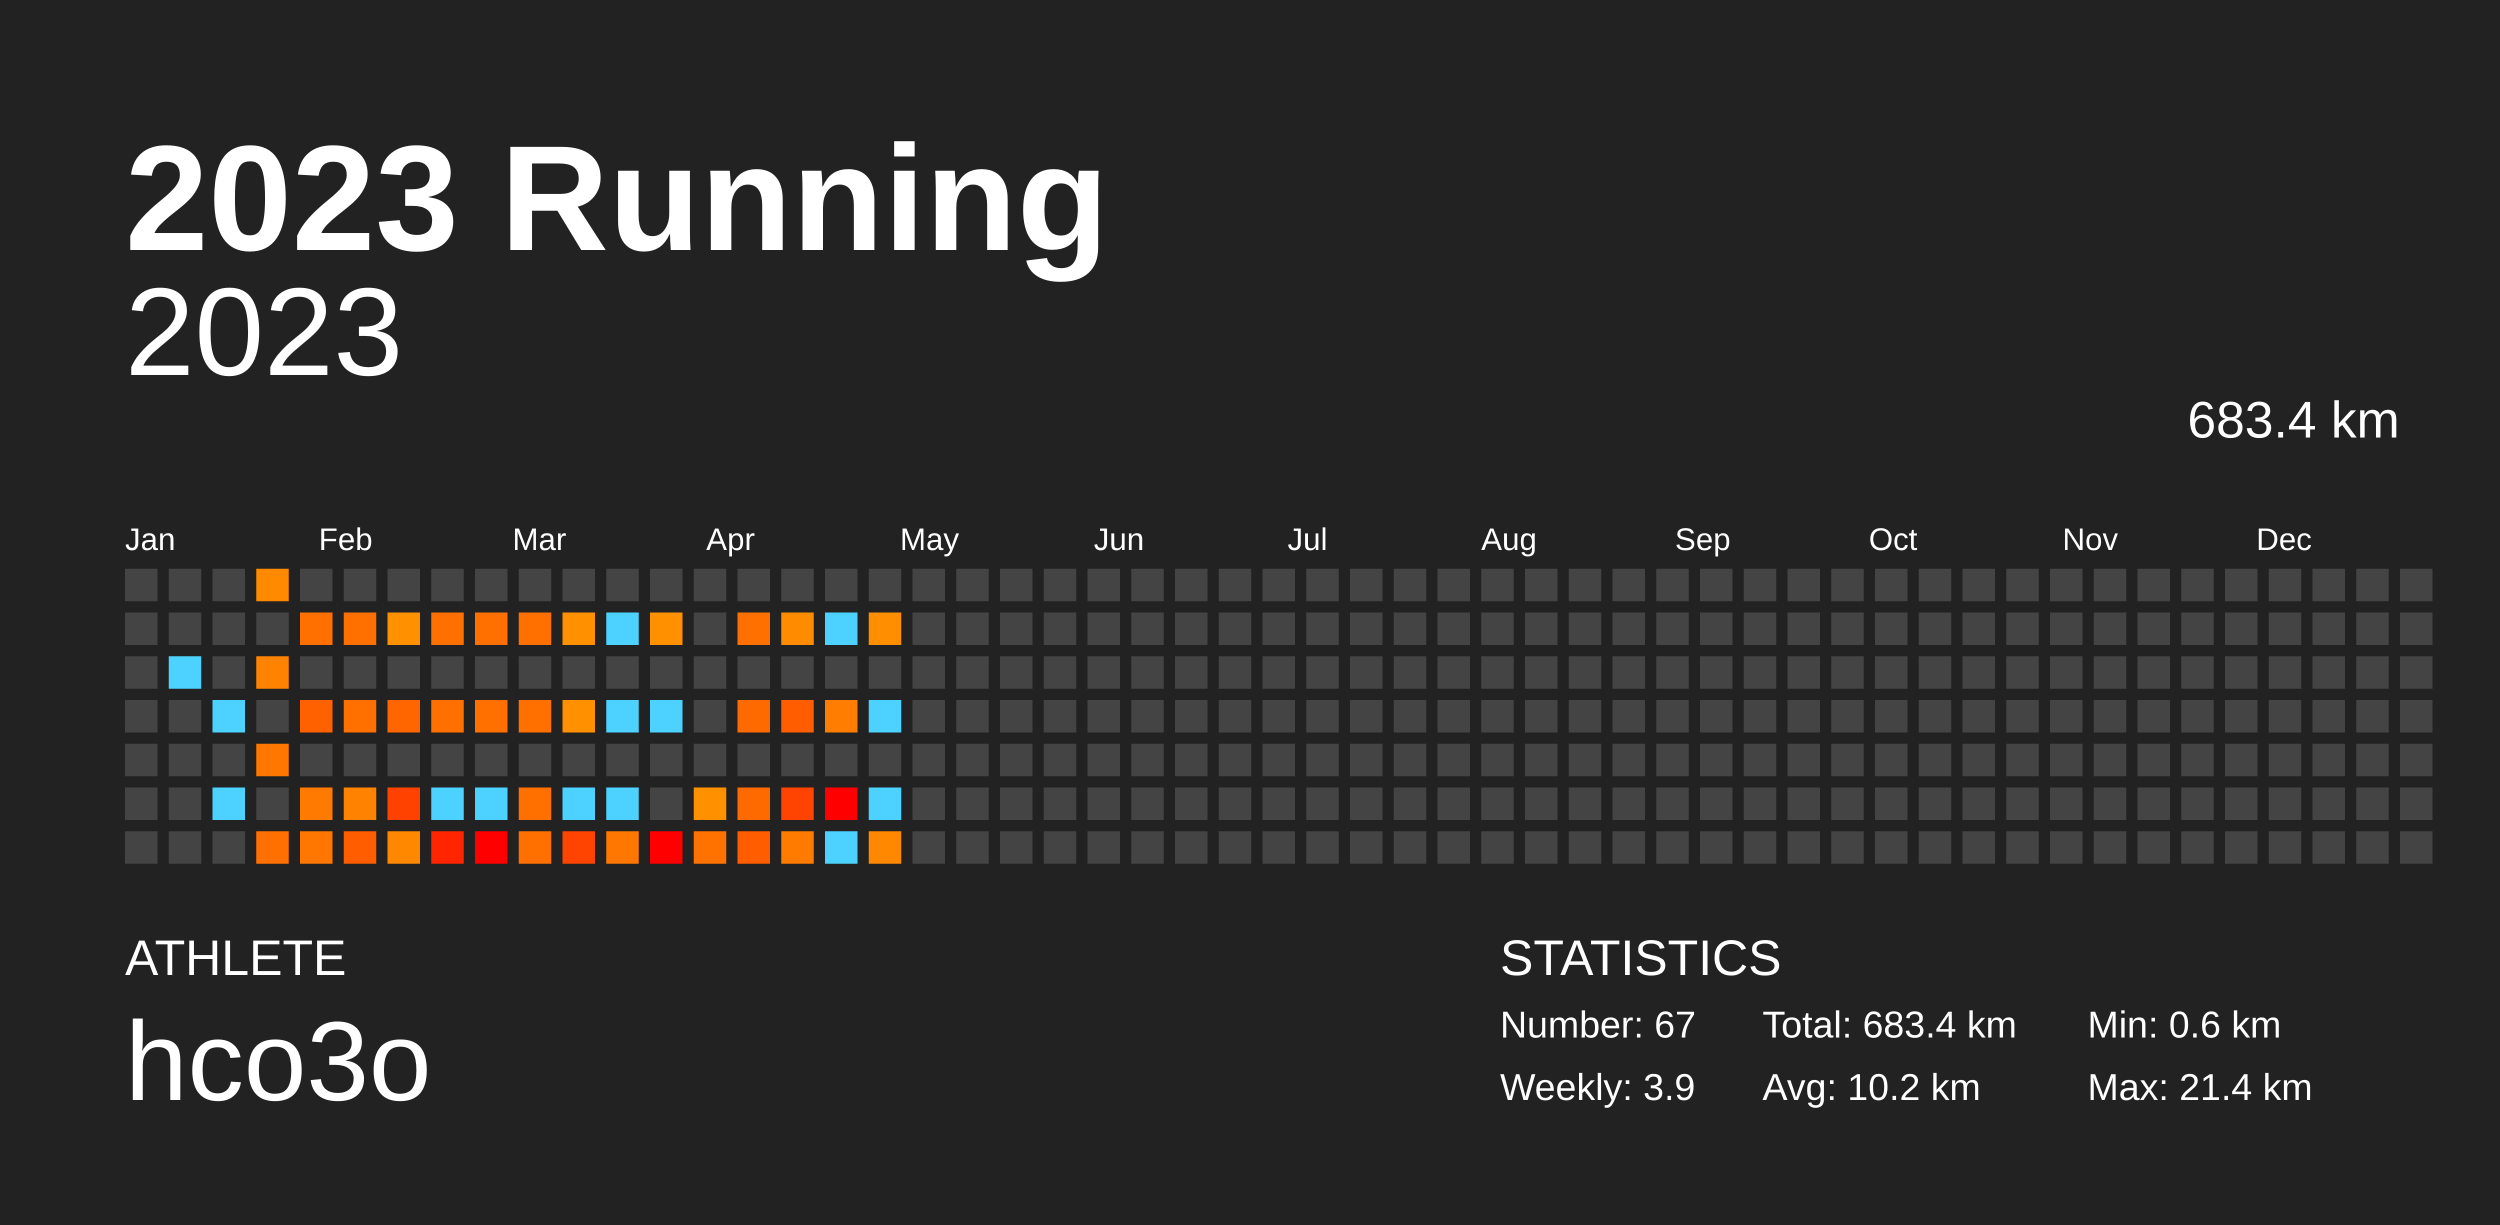
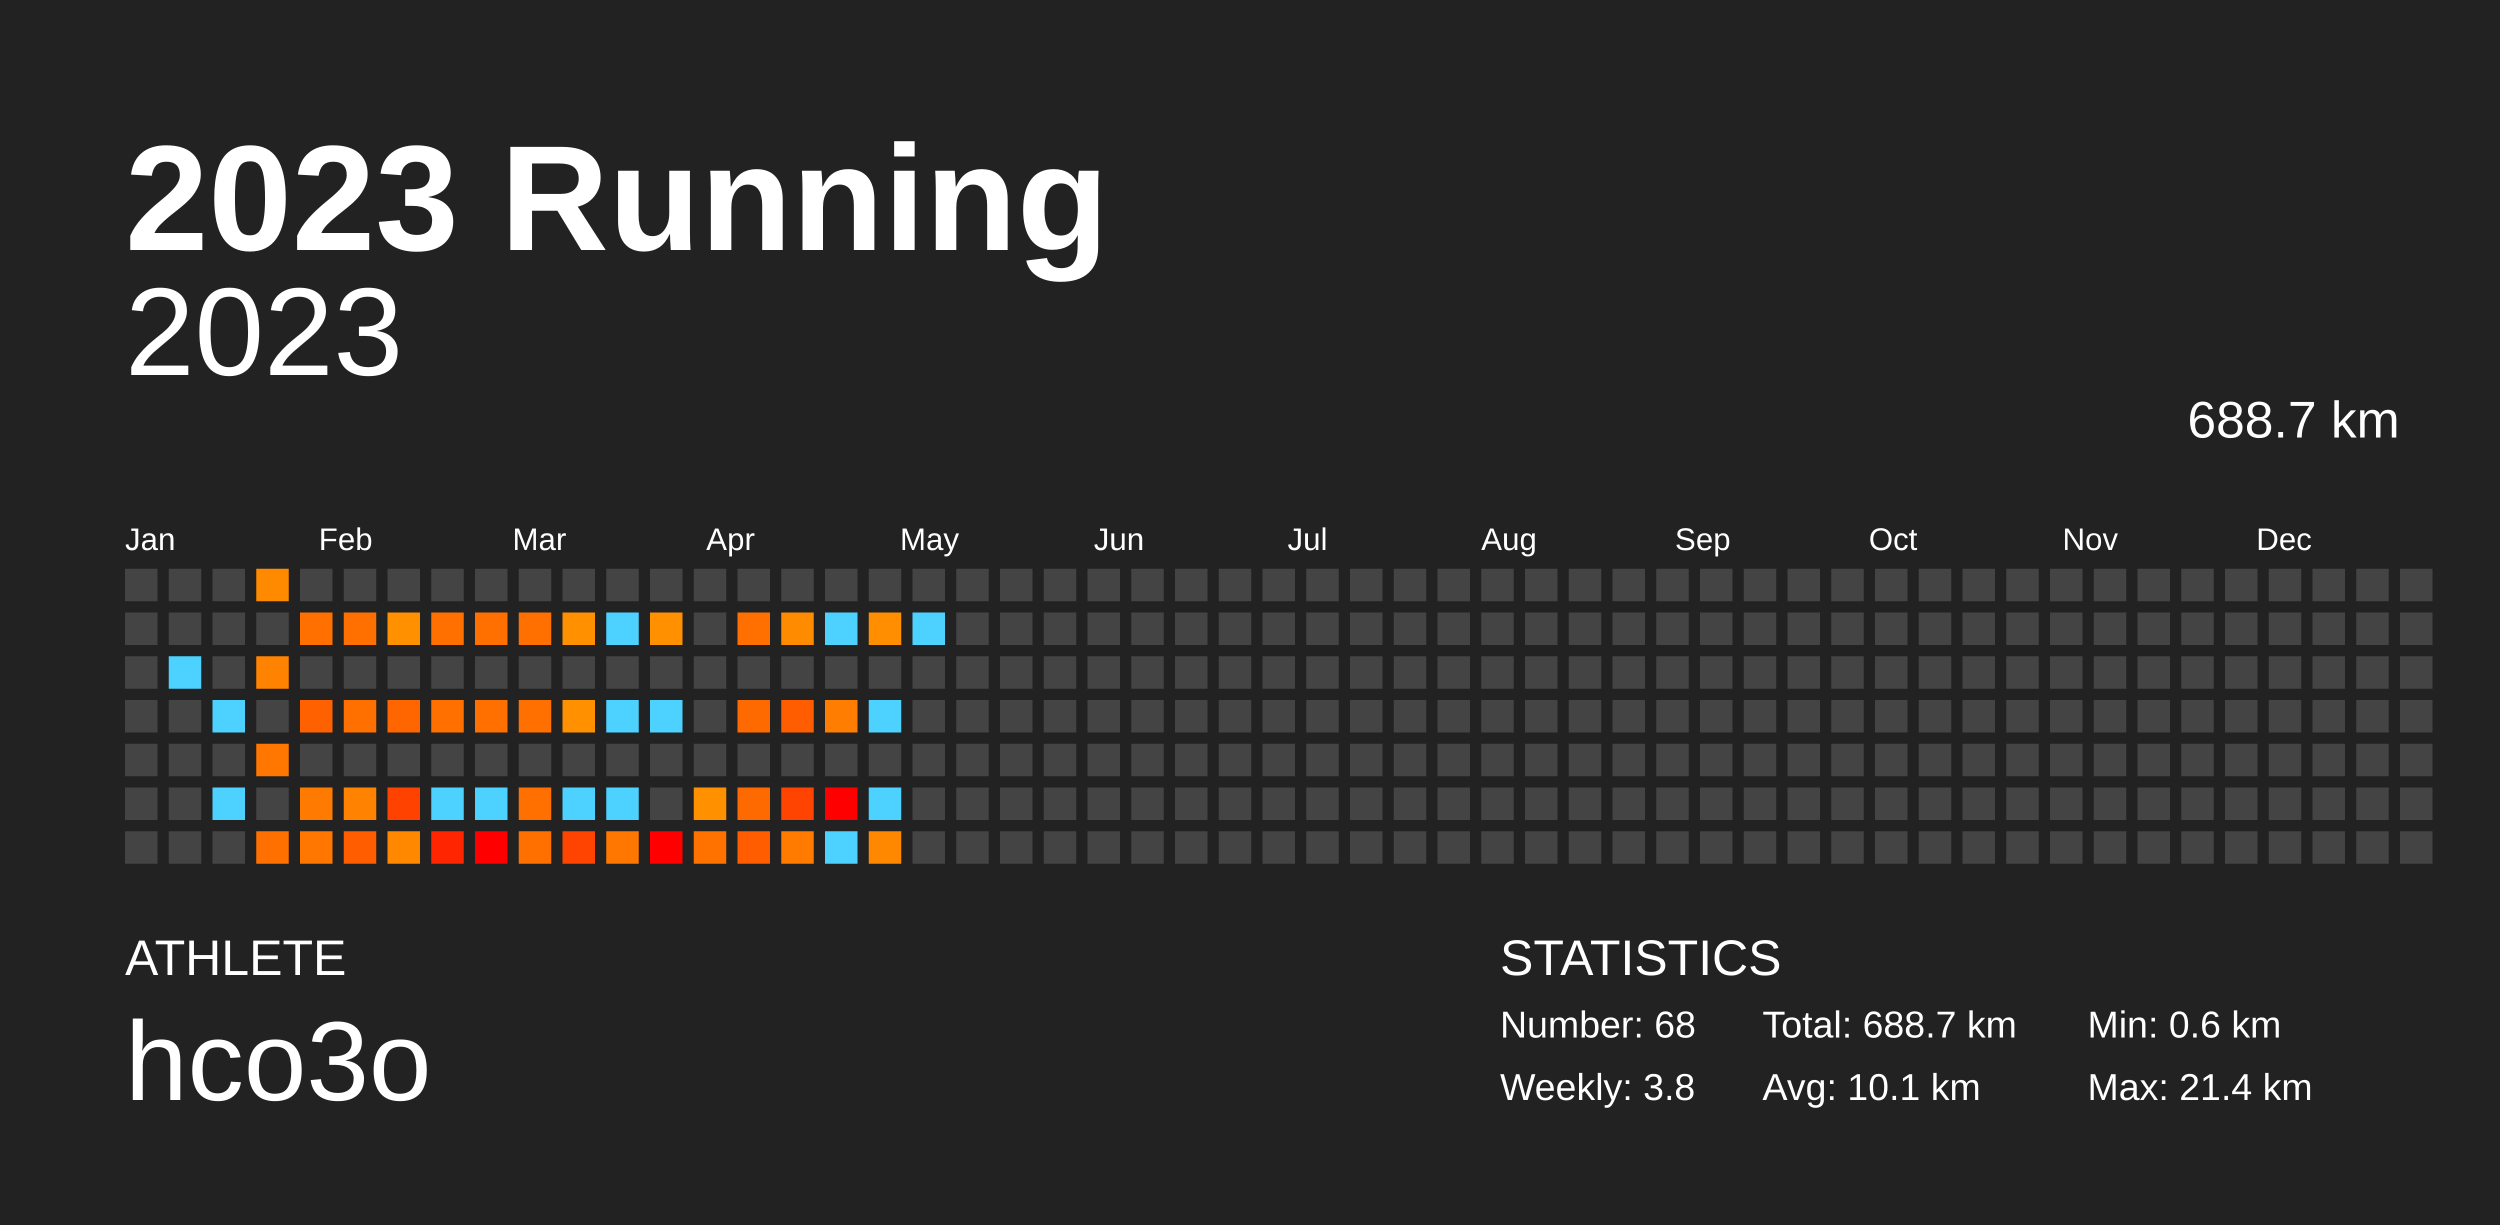
<svg xmlns="http://www.w3.org/2000/svg" baseProfile="full" height="98mm" version="1.1" viewBox="0,0,200,98" width="200mm">
  <defs />
  <rect fill="#222222" height="98" width="200" x="0" y="0" />
  <text fill="#FFFFFF" style="font-size:12px; font-family:Arial; font-weight:bold;" x="10" y="20">2023 Running</text>
  <text fill="#FFFFFF" style="font-size:4px; font-family:Arial" x="10" y="78">ATHLETE</text>
  <text fill="#FFFFFF" style="font-size:9px; font-family:Arial" x="10" y="88">hco3o</text>
  <text fill="#FFFFFF" style="font-size:4px; font-family:Arial" x="120" y="78">STATISTICS</text>
-   <text fill="#FFFFFF" style="font-size:3px; font-family:Arial" x="120" y="83">Number: 67</text>
-   <text fill="#FFFFFF" style="font-size:3px; font-family:Arial" x="120" y="88">Weekly: 3.9</text>
-   <text fill="#FFFFFF" style="font-size:3px; font-family:Arial" x="141" y="83">Total: 683.4 km</text>
-   <text fill="#FFFFFF" style="font-size:3px; font-family:Arial" x="141" y="88">Avg: 10.2 km</text>
+   <text fill="#FFFFFF" style="font-size:3px; font-family:Arial" x="120" y="83">Number: 68</text>
+   <text fill="#FFFFFF" style="font-size:3px; font-family:Arial" x="120" y="88">Weekly: 3.8</text>
+   <text fill="#FFFFFF" style="font-size:3px; font-family:Arial" x="141" y="83">Total: 688.7 km</text>
+   <text fill="#FFFFFF" style="font-size:3px; font-family:Arial" x="141" y="88">Avg: 10.1 km</text>
  <text fill="#FFFFFF" style="font-size:3px; font-family:Arial" x="167" y="83">Min: 0.6 km</text>
  <text fill="#FFFFFF" style="font-size:3px; font-family:Arial" x="167" y="88">Max: 21.4 km</text>
  <text alignment-baseline="hanging" fill="#FFFFFF" style="font-size:10.0px; font-family:Arial;" x="10" y="30">2023</text>
-   <text alignment-baseline="hanging" fill="#FFFFFF" style="font-size:4.125px; font-family:Arial;" x="175" y="35">683.4 km</text>
+   <text alignment-baseline="hanging" fill="#FFFFFF" style="font-size:4.125px; font-family:Arial;" x="175" y="35">688.7 km</text>
  <text fill="#FFFFFF" style="font-size:2.5px; font-family:Arial" x="10.0" y="44">Jan</text>
  <text fill="#FFFFFF" style="font-size:2.5px; font-family:Arial" x="25.5" y="44">Feb</text>
  <text fill="#FFFFFF" style="font-size:2.5px; font-family:Arial" x="41.0" y="44">Mar</text>
  <text fill="#FFFFFF" style="font-size:2.5px; font-family:Arial" x="56.5" y="44">Apr</text>
  <text fill="#FFFFFF" style="font-size:2.5px; font-family:Arial" x="72.0" y="44">May</text>
  <text fill="#FFFFFF" style="font-size:2.5px; font-family:Arial" x="87.5" y="44">Jun</text>
  <text fill="#FFFFFF" style="font-size:2.5px; font-family:Arial" x="103.0" y="44">Jul</text>
  <text fill="#FFFFFF" style="font-size:2.5px; font-family:Arial" x="118.5" y="44">Aug</text>
  <text fill="#FFFFFF" style="font-size:2.5px; font-family:Arial" x="134.0" y="44">Sep</text>
  <text fill="#FFFFFF" style="font-size:2.5px; font-family:Arial" x="149.5" y="44">Oct</text>
  <text fill="#FFFFFF" style="font-size:2.5px; font-family:Arial" x="165.0" y="44">Nov</text>
  <text fill="#FFFFFF" style="font-size:2.5px; font-family:Arial" x="180.5" y="44">Dec</text>
  <rect fill="#444444" height="2.6" width="2.6" x="10.0" y="45.5" />
  <rect fill="#444444" height="2.6" width="2.6" x="10.0" y="49.0" />
  <rect fill="#444444" height="2.6" width="2.6" x="10.0" y="52.5" />
  <rect fill="#444444" height="2.6" width="2.6" x="10.0" y="56.0" />
  <rect fill="#444444" height="2.6" width="2.6" x="10.0" y="59.5" />
  <rect fill="#444444" height="2.6" width="2.6" x="10.0" y="63.0" />
  <rect fill="#444444" height="2.6" width="2.6" x="10.0" y="66.5" />
  <rect fill="#444444" height="2.6" width="2.6" x="13.5" y="45.5" />
  <rect fill="#444444" height="2.6" width="2.6" x="13.5" y="49.0" />
  <rect fill="#4dd2ff" height="2.6" width="2.6" x="13.5" y="52.5" />
  <rect fill="#444444" height="2.6" width="2.6" x="13.5" y="56.0" />
  <rect fill="#444444" height="2.6" width="2.6" x="13.5" y="59.5" />
  <rect fill="#444444" height="2.6" width="2.6" x="13.5" y="63.0" />
  <rect fill="#444444" height="2.6" width="2.6" x="13.5" y="66.5" />
  <rect fill="#444444" height="2.6" width="2.6" x="17.0" y="45.5" />
  <rect fill="#444444" height="2.6" width="2.6" x="17.0" y="49.0" />
  <rect fill="#444444" height="2.6" width="2.6" x="17.0" y="52.5" />
  <rect fill="#4dd2ff" height="2.6" width="2.6" x="17.0" y="56.0" />
  <rect fill="#444444" height="2.6" width="2.6" x="17.0" y="59.5" />
  <rect fill="#4dd2ff" height="2.6" width="2.6" x="17.0" y="63.0" />
  <rect fill="#444444" height="2.6" width="2.6" x="17.0" y="66.5" />
  <rect fill="#ff8a00" height="2.6" width="2.6" x="20.5" y="45.5" />
  <rect fill="#444444" height="2.6" width="2.6" x="20.5" y="49.0" />
  <rect fill="#ff8300" height="2.6" width="2.6" x="20.5" y="52.5" />
  <rect fill="#444444" height="2.6" width="2.6" x="20.5" y="56.0" />
  <rect fill="#ff7700" height="2.6" width="2.6" x="20.5" y="59.5" />
  <rect fill="#444444" height="2.6" width="2.6" x="20.5" y="63.0" />
  <rect fill="#ff7000" height="2.6" width="2.6" x="20.5" y="66.5" />
  <rect fill="#444444" height="2.6" width="2.6" x="24.0" y="45.5" />
  <rect fill="#ff7000" height="2.6" width="2.6" x="24.0" y="49.0" />
  <rect fill="#444444" height="2.6" width="2.6" x="24.0" y="52.5" />
  <rect fill="#ff6100" height="2.6" width="2.6" x="24.0" y="56.0" />
  <rect fill="#444444" height="2.6" width="2.6" x="24.0" y="59.5" />
  <rect fill="#ff7a00" height="2.6" width="2.6" x="24.0" y="63.0" />
  <rect fill="#ff7700" height="2.6" width="2.6" x="24.0" y="66.5" />
  <rect fill="#444444" height="2.6" width="2.6" x="27.5" y="45.5" />
  <rect fill="#ff7000" height="2.6" width="2.6" x="27.5" y="49.0" />
  <rect fill="#444444" height="2.6" width="2.6" x="27.5" y="52.5" />
  <rect fill="#ff7000" height="2.6" width="2.6" x="27.5" y="56.0" />
  <rect fill="#444444" height="2.6" width="2.6" x="27.5" y="59.5" />
  <rect fill="#ff8300" height="2.6" width="2.6" x="27.5" y="63.0" />
  <rect fill="#ff5d00" height="2.6" width="2.6" x="27.5" y="66.5" />
  <rect fill="#444444" height="2.6" width="2.6" x="31.0" y="45.5" />
  <rect fill="#ff9000" height="2.6" width="2.6" x="31.0" y="49.0" />
  <rect fill="#444444" height="2.6" width="2.6" x="31.0" y="52.5" />
  <rect fill="#ff6600" height="2.6" width="2.6" x="31.0" y="56.0" />
  <rect fill="#444444" height="2.6" width="2.6" x="31.0" y="59.5" />
  <rect fill="#ff4200" height="2.6" width="2.6" x="31.0" y="63.0" />
  <rect fill="#ff8800" height="2.6" width="2.6" x="31.0" y="66.5" />
  <rect fill="#444444" height="2.6" width="2.6" x="34.5" y="45.5" />
  <rect fill="#ff7000" height="2.6" width="2.6" x="34.5" y="49.0" />
  <rect fill="#444444" height="2.6" width="2.6" x="34.5" y="52.5" />
  <rect fill="#ff7000" height="2.6" width="2.6" x="34.5" y="56.0" />
  <rect fill="#444444" height="2.6" width="2.6" x="34.5" y="59.5" />
  <rect fill="#4dd2ff" height="2.6" width="2.6" x="34.5" y="63.0" />
  <rect fill="#ff2500" height="2.6" width="2.6" x="34.5" y="66.5" />
  <rect fill="#444444" height="2.6" width="2.6" x="38.0" y="45.5" />
  <rect fill="#ff7000" height="2.6" width="2.6" x="38.0" y="49.0" />
  <rect fill="#444444" height="2.6" width="2.6" x="38.0" y="52.5" />
  <rect fill="#ff7000" height="2.6" width="2.6" x="38.0" y="56.0" />
  <rect fill="#444444" height="2.6" width="2.6" x="38.0" y="59.5" />
  <rect fill="#4dd2ff" height="2.6" width="2.6" x="38.0" y="63.0" />
  <rect fill="red" height="2.6" width="2.6" x="38.0" y="66.5" />
  <rect fill="#444444" height="2.6" width="2.6" x="41.5" y="45.5" />
  <rect fill="#ff7000" height="2.6" width="2.6" x="41.5" y="49.0" />
  <rect fill="#444444" height="2.6" width="2.6" x="41.5" y="52.5" />
  <rect fill="#ff7000" height="2.6" width="2.6" x="41.5" y="56.0" />
  <rect fill="#444444" height="2.6" width="2.6" x="41.5" y="59.5" />
  <rect fill="#ff7000" height="2.6" width="2.6" x="41.5" y="63.0" />
  <rect fill="#ff7000" height="2.6" width="2.6" x="41.5" y="66.5" />
  <rect fill="#444444" height="2.6" width="2.6" x="45.0" y="45.5" />
  <rect fill="#ff9000" height="2.6" width="2.6" x="45.0" y="49.0" />
  <rect fill="#444444" height="2.6" width="2.6" x="45.0" y="52.5" />
  <rect fill="#ff9000" height="2.6" width="2.6" x="45.0" y="56.0" />
  <rect fill="#444444" height="2.6" width="2.6" x="45.0" y="59.5" />
  <rect fill="#4dd2ff" height="2.6" width="2.6" x="45.0" y="63.0" />
  <rect fill="#ff4300" height="2.6" width="2.6" x="45.0" y="66.5" />
  <rect fill="#444444" height="2.6" width="2.6" x="48.5" y="45.5" />
  <rect fill="#4dd2ff" height="2.6" width="2.6" x="48.5" y="49.0" />
  <rect fill="#444444" height="2.6" width="2.6" x="48.5" y="52.5" />
  <rect fill="#4dd2ff" height="2.6" width="2.6" x="48.5" y="56.0" />
  <rect fill="#444444" height="2.6" width="2.6" x="48.5" y="59.5" />
  <rect fill="#4dd2ff" height="2.6" width="2.6" x="48.5" y="63.0" />
  <rect fill="#ff7700" height="2.6" width="2.6" x="48.5" y="66.5" />
  <rect fill="#444444" height="2.6" width="2.6" x="52.0" y="45.5" />
  <rect fill="#ff9000" height="2.6" width="2.6" x="52.0" y="49.0" />
  <rect fill="#444444" height="2.6" width="2.6" x="52.0" y="52.5" />
  <rect fill="#4dd2ff" height="2.6" width="2.6" x="52.0" y="56.0" />
  <rect fill="#444444" height="2.6" width="2.6" x="52.0" y="59.5" />
  <rect fill="#444444" height="2.6" width="2.6" x="52.0" y="63.0" />
  <rect fill="red" height="2.6" width="2.6" x="52.0" y="66.5" />
  <rect fill="#444444" height="2.6" width="2.6" x="55.5" y="45.5" />
  <rect fill="#444444" height="2.6" width="2.6" x="55.5" y="49.0" />
  <rect fill="#444444" height="2.6" width="2.6" x="55.5" y="52.5" />
  <rect fill="#444444" height="2.6" width="2.6" x="55.5" y="56.0" />
  <rect fill="#444444" height="2.6" width="2.6" x="55.5" y="59.5" />
  <rect fill="#ff9000" height="2.6" width="2.6" x="55.5" y="63.0" />
  <rect fill="#ff7200" height="2.6" width="2.6" x="55.5" y="66.5" />
  <rect fill="#444444" height="2.6" width="2.6" x="59.0" y="45.5" />
  <rect fill="#ff7000" height="2.6" width="2.6" x="59.0" y="49.0" />
  <rect fill="#444444" height="2.6" width="2.6" x="59.0" y="52.5" />
  <rect fill="#ff6a00" height="2.6" width="2.6" x="59.0" y="56.0" />
  <rect fill="#444444" height="2.6" width="2.6" x="59.0" y="59.5" />
  <rect fill="#ff6a00" height="2.6" width="2.6" x="59.0" y="63.0" />
  <rect fill="#ff5d00" height="2.6" width="2.6" x="59.0" y="66.5" />
  <rect fill="#444444" height="2.6" width="2.6" x="62.5" y="45.5" />
  <rect fill="#ff8b00" height="2.6" width="2.6" x="62.5" y="49.0" />
  <rect fill="#444444" height="2.6" width="2.6" x="62.5" y="52.5" />
  <rect fill="#ff5d00" height="2.6" width="2.6" x="62.5" y="56.0" />
  <rect fill="#444444" height="2.6" width="2.6" x="62.5" y="59.5" />
  <rect fill="#ff4300" height="2.6" width="2.6" x="62.5" y="63.0" />
  <rect fill="#ff7b00" height="2.6" width="2.6" x="62.5" y="66.5" />
  <rect fill="#444444" height="2.6" width="2.6" x="66.0" y="45.5" />
  <rect fill="#4dd2ff" height="2.6" width="2.6" x="66.0" y="49.0" />
  <rect fill="#444444" height="2.6" width="2.6" x="66.0" y="52.5" />
  <rect fill="#ff7d00" height="2.6" width="2.6" x="66.0" y="56.0" />
  <rect fill="#444444" height="2.6" width="2.6" x="66.0" y="59.5" />
  <rect fill="red" height="2.6" width="2.6" x="66.0" y="63.0" />
  <rect fill="#4dd2ff" height="2.6" width="2.6" x="66.0" y="66.5" />
  <rect fill="#444444" height="2.6" width="2.6" x="69.5" y="45.5" />
  <rect fill="#ff8e00" height="2.6" width="2.6" x="69.5" y="49.0" />
  <rect fill="#444444" height="2.6" width="2.6" x="69.5" y="52.5" />
  <rect fill="#4dd2ff" height="2.6" width="2.6" x="69.5" y="56.0" />
  <rect fill="#444444" height="2.6" width="2.6" x="69.5" y="59.5" />
  <rect fill="#4dd2ff" height="2.6" width="2.6" x="69.5" y="63.0" />
  <rect fill="#ff8800" height="2.6" width="2.6" x="69.5" y="66.5" />
  <rect fill="#444444" height="2.6" width="2.6" x="73.0" y="45.5" />
-   <rect fill="#444444" height="2.6" width="2.6" x="73.0" y="49.0" />
+   <rect fill="#4dd2ff" height="2.6" width="2.6" x="73.0" y="49.0" />
  <rect fill="#444444" height="2.6" width="2.6" x="73.0" y="52.5" />
  <rect fill="#444444" height="2.6" width="2.6" x="73.0" y="56.0" />
  <rect fill="#444444" height="2.6" width="2.6" x="73.0" y="59.5" />
  <rect fill="#444444" height="2.6" width="2.6" x="73.0" y="63.0" />
  <rect fill="#444444" height="2.6" width="2.6" x="73.0" y="66.5" />
  <rect fill="#444444" height="2.6" width="2.6" x="76.5" y="45.5" />
  <rect fill="#444444" height="2.6" width="2.6" x="76.5" y="49.0" />
  <rect fill="#444444" height="2.6" width="2.6" x="76.5" y="52.5" />
  <rect fill="#444444" height="2.6" width="2.6" x="76.5" y="56.0" />
  <rect fill="#444444" height="2.6" width="2.6" x="76.5" y="59.5" />
  <rect fill="#444444" height="2.6" width="2.6" x="76.5" y="63.0" />
  <rect fill="#444444" height="2.6" width="2.6" x="76.5" y="66.5" />
  <rect fill="#444444" height="2.6" width="2.6" x="80.0" y="45.5" />
  <rect fill="#444444" height="2.6" width="2.6" x="80.0" y="49.0" />
  <rect fill="#444444" height="2.6" width="2.6" x="80.0" y="52.5" />
  <rect fill="#444444" height="2.6" width="2.6" x="80.0" y="56.0" />
  <rect fill="#444444" height="2.6" width="2.6" x="80.0" y="59.5" />
  <rect fill="#444444" height="2.6" width="2.6" x="80.0" y="63.0" />
  <rect fill="#444444" height="2.6" width="2.6" x="80.0" y="66.5" />
  <rect fill="#444444" height="2.6" width="2.6" x="83.5" y="45.5" />
  <rect fill="#444444" height="2.6" width="2.6" x="83.5" y="49.0" />
  <rect fill="#444444" height="2.6" width="2.6" x="83.5" y="52.5" />
  <rect fill="#444444" height="2.6" width="2.6" x="83.5" y="56.0" />
  <rect fill="#444444" height="2.6" width="2.6" x="83.5" y="59.5" />
  <rect fill="#444444" height="2.6" width="2.6" x="83.5" y="63.0" />
  <rect fill="#444444" height="2.6" width="2.6" x="83.5" y="66.5" />
  <rect fill="#444444" height="2.6" width="2.6" x="87.0" y="45.5" />
  <rect fill="#444444" height="2.6" width="2.6" x="87.0" y="49.0" />
  <rect fill="#444444" height="2.6" width="2.6" x="87.0" y="52.5" />
  <rect fill="#444444" height="2.6" width="2.6" x="87.0" y="56.0" />
  <rect fill="#444444" height="2.6" width="2.6" x="87.0" y="59.5" />
  <rect fill="#444444" height="2.6" width="2.6" x="87.0" y="63.0" />
  <rect fill="#444444" height="2.6" width="2.6" x="87.0" y="66.5" />
  <rect fill="#444444" height="2.6" width="2.6" x="90.5" y="45.5" />
  <rect fill="#444444" height="2.6" width="2.6" x="90.5" y="49.0" />
  <rect fill="#444444" height="2.6" width="2.6" x="90.5" y="52.5" />
  <rect fill="#444444" height="2.6" width="2.6" x="90.5" y="56.0" />
  <rect fill="#444444" height="2.6" width="2.6" x="90.5" y="59.5" />
  <rect fill="#444444" height="2.6" width="2.6" x="90.5" y="63.0" />
  <rect fill="#444444" height="2.6" width="2.6" x="90.5" y="66.5" />
  <rect fill="#444444" height="2.6" width="2.6" x="94.0" y="45.5" />
  <rect fill="#444444" height="2.6" width="2.6" x="94.0" y="49.0" />
  <rect fill="#444444" height="2.6" width="2.6" x="94.0" y="52.5" />
  <rect fill="#444444" height="2.6" width="2.6" x="94.0" y="56.0" />
  <rect fill="#444444" height="2.6" width="2.6" x="94.0" y="59.5" />
  <rect fill="#444444" height="2.6" width="2.6" x="94.0" y="63.0" />
  <rect fill="#444444" height="2.6" width="2.6" x="94.0" y="66.5" />
  <rect fill="#444444" height="2.6" width="2.6" x="97.5" y="45.5" />
  <rect fill="#444444" height="2.6" width="2.6" x="97.5" y="49.0" />
  <rect fill="#444444" height="2.6" width="2.6" x="97.5" y="52.5" />
  <rect fill="#444444" height="2.6" width="2.6" x="97.5" y="56.0" />
  <rect fill="#444444" height="2.6" width="2.6" x="97.5" y="59.5" />
  <rect fill="#444444" height="2.6" width="2.6" x="97.5" y="63.0" />
  <rect fill="#444444" height="2.6" width="2.6" x="97.5" y="66.5" />
  <rect fill="#444444" height="2.6" width="2.6" x="101.0" y="45.5" />
  <rect fill="#444444" height="2.6" width="2.6" x="101.0" y="49.0" />
  <rect fill="#444444" height="2.6" width="2.6" x="101.0" y="52.5" />
  <rect fill="#444444" height="2.6" width="2.6" x="101.0" y="56.0" />
  <rect fill="#444444" height="2.6" width="2.6" x="101.0" y="59.5" />
  <rect fill="#444444" height="2.6" width="2.6" x="101.0" y="63.0" />
  <rect fill="#444444" height="2.6" width="2.6" x="101.0" y="66.5" />
  <rect fill="#444444" height="2.6" width="2.6" x="104.5" y="45.5" />
  <rect fill="#444444" height="2.6" width="2.6" x="104.5" y="49.0" />
  <rect fill="#444444" height="2.6" width="2.6" x="104.5" y="52.5" />
  <rect fill="#444444" height="2.6" width="2.6" x="104.5" y="56.0" />
  <rect fill="#444444" height="2.6" width="2.6" x="104.5" y="59.5" />
  <rect fill="#444444" height="2.6" width="2.6" x="104.5" y="63.0" />
  <rect fill="#444444" height="2.6" width="2.6" x="104.5" y="66.5" />
  <rect fill="#444444" height="2.6" width="2.6" x="108.0" y="45.5" />
  <rect fill="#444444" height="2.6" width="2.6" x="108.0" y="49.0" />
  <rect fill="#444444" height="2.6" width="2.6" x="108.0" y="52.5" />
  <rect fill="#444444" height="2.6" width="2.6" x="108.0" y="56.0" />
  <rect fill="#444444" height="2.6" width="2.6" x="108.0" y="59.5" />
  <rect fill="#444444" height="2.6" width="2.6" x="108.0" y="63.0" />
  <rect fill="#444444" height="2.6" width="2.6" x="108.0" y="66.5" />
  <rect fill="#444444" height="2.6" width="2.6" x="111.5" y="45.5" />
  <rect fill="#444444" height="2.6" width="2.6" x="111.5" y="49.0" />
  <rect fill="#444444" height="2.6" width="2.6" x="111.5" y="52.5" />
  <rect fill="#444444" height="2.6" width="2.6" x="111.5" y="56.0" />
  <rect fill="#444444" height="2.6" width="2.6" x="111.5" y="59.5" />
  <rect fill="#444444" height="2.6" width="2.6" x="111.5" y="63.0" />
  <rect fill="#444444" height="2.6" width="2.6" x="111.5" y="66.5" />
  <rect fill="#444444" height="2.6" width="2.6" x="115.0" y="45.5" />
  <rect fill="#444444" height="2.6" width="2.6" x="115.0" y="49.0" />
  <rect fill="#444444" height="2.6" width="2.6" x="115.0" y="52.5" />
  <rect fill="#444444" height="2.6" width="2.6" x="115.0" y="56.0" />
  <rect fill="#444444" height="2.6" width="2.6" x="115.0" y="59.5" />
  <rect fill="#444444" height="2.6" width="2.6" x="115.0" y="63.0" />
  <rect fill="#444444" height="2.6" width="2.6" x="115.0" y="66.5" />
  <rect fill="#444444" height="2.6" width="2.6" x="118.5" y="45.5" />
  <rect fill="#444444" height="2.6" width="2.6" x="118.5" y="49.0" />
  <rect fill="#444444" height="2.6" width="2.6" x="118.5" y="52.5" />
  <rect fill="#444444" height="2.6" width="2.6" x="118.5" y="56.0" />
  <rect fill="#444444" height="2.6" width="2.6" x="118.5" y="59.5" />
  <rect fill="#444444" height="2.6" width="2.6" x="118.5" y="63.0" />
  <rect fill="#444444" height="2.6" width="2.6" x="118.5" y="66.5" />
  <rect fill="#444444" height="2.6" width="2.6" x="122.0" y="45.5" />
  <rect fill="#444444" height="2.6" width="2.6" x="122.0" y="49.0" />
  <rect fill="#444444" height="2.6" width="2.6" x="122.0" y="52.5" />
  <rect fill="#444444" height="2.6" width="2.6" x="122.0" y="56.0" />
  <rect fill="#444444" height="2.6" width="2.6" x="122.0" y="59.5" />
  <rect fill="#444444" height="2.6" width="2.6" x="122.0" y="63.0" />
  <rect fill="#444444" height="2.6" width="2.6" x="122.0" y="66.5" />
  <rect fill="#444444" height="2.6" width="2.6" x="125.5" y="45.5" />
  <rect fill="#444444" height="2.6" width="2.6" x="125.5" y="49.0" />
  <rect fill="#444444" height="2.6" width="2.6" x="125.5" y="52.5" />
  <rect fill="#444444" height="2.6" width="2.6" x="125.5" y="56.0" />
  <rect fill="#444444" height="2.6" width="2.6" x="125.5" y="59.5" />
  <rect fill="#444444" height="2.6" width="2.6" x="125.5" y="63.0" />
  <rect fill="#444444" height="2.6" width="2.6" x="125.5" y="66.5" />
  <rect fill="#444444" height="2.6" width="2.6" x="129.0" y="45.5" />
  <rect fill="#444444" height="2.6" width="2.6" x="129.0" y="49.0" />
  <rect fill="#444444" height="2.6" width="2.6" x="129.0" y="52.5" />
  <rect fill="#444444" height="2.6" width="2.6" x="129.0" y="56.0" />
  <rect fill="#444444" height="2.6" width="2.6" x="129.0" y="59.5" />
  <rect fill="#444444" height="2.6" width="2.6" x="129.0" y="63.0" />
  <rect fill="#444444" height="2.6" width="2.6" x="129.0" y="66.5" />
  <rect fill="#444444" height="2.6" width="2.6" x="132.5" y="45.5" />
  <rect fill="#444444" height="2.6" width="2.6" x="132.5" y="49.0" />
  <rect fill="#444444" height="2.6" width="2.6" x="132.5" y="52.5" />
  <rect fill="#444444" height="2.6" width="2.6" x="132.5" y="56.0" />
  <rect fill="#444444" height="2.6" width="2.6" x="132.5" y="59.5" />
  <rect fill="#444444" height="2.6" width="2.6" x="132.5" y="63.0" />
  <rect fill="#444444" height="2.6" width="2.6" x="132.5" y="66.5" />
  <rect fill="#444444" height="2.6" width="2.6" x="136.0" y="45.5" />
  <rect fill="#444444" height="2.6" width="2.6" x="136.0" y="49.0" />
  <rect fill="#444444" height="2.6" width="2.6" x="136.0" y="52.5" />
  <rect fill="#444444" height="2.6" width="2.6" x="136.0" y="56.0" />
  <rect fill="#444444" height="2.6" width="2.6" x="136.0" y="59.5" />
  <rect fill="#444444" height="2.6" width="2.6" x="136.0" y="63.0" />
  <rect fill="#444444" height="2.6" width="2.6" x="136.0" y="66.5" />
  <rect fill="#444444" height="2.6" width="2.6" x="139.5" y="45.5" />
  <rect fill="#444444" height="2.6" width="2.6" x="139.5" y="49.0" />
  <rect fill="#444444" height="2.6" width="2.6" x="139.5" y="52.5" />
  <rect fill="#444444" height="2.6" width="2.6" x="139.5" y="56.0" />
  <rect fill="#444444" height="2.6" width="2.6" x="139.5" y="59.5" />
  <rect fill="#444444" height="2.6" width="2.6" x="139.5" y="63.0" />
  <rect fill="#444444" height="2.6" width="2.6" x="139.5" y="66.5" />
  <rect fill="#444444" height="2.6" width="2.6" x="143.0" y="45.5" />
  <rect fill="#444444" height="2.6" width="2.6" x="143.0" y="49.0" />
  <rect fill="#444444" height="2.6" width="2.6" x="143.0" y="52.5" />
  <rect fill="#444444" height="2.6" width="2.6" x="143.0" y="56.0" />
  <rect fill="#444444" height="2.6" width="2.6" x="143.0" y="59.5" />
  <rect fill="#444444" height="2.6" width="2.6" x="143.0" y="63.0" />
  <rect fill="#444444" height="2.6" width="2.6" x="143.0" y="66.5" />
  <rect fill="#444444" height="2.6" width="2.6" x="146.5" y="45.5" />
  <rect fill="#444444" height="2.6" width="2.6" x="146.5" y="49.0" />
  <rect fill="#444444" height="2.6" width="2.6" x="146.5" y="52.5" />
  <rect fill="#444444" height="2.6" width="2.6" x="146.5" y="56.0" />
  <rect fill="#444444" height="2.6" width="2.6" x="146.5" y="59.5" />
  <rect fill="#444444" height="2.6" width="2.6" x="146.5" y="63.0" />
  <rect fill="#444444" height="2.6" width="2.6" x="146.5" y="66.5" />
  <rect fill="#444444" height="2.6" width="2.6" x="150.0" y="45.5" />
  <rect fill="#444444" height="2.6" width="2.6" x="150.0" y="49.0" />
  <rect fill="#444444" height="2.6" width="2.6" x="150.0" y="52.5" />
  <rect fill="#444444" height="2.6" width="2.6" x="150.0" y="56.0" />
  <rect fill="#444444" height="2.6" width="2.6" x="150.0" y="59.5" />
  <rect fill="#444444" height="2.6" width="2.6" x="150.0" y="63.0" />
  <rect fill="#444444" height="2.6" width="2.6" x="150.0" y="66.5" />
  <rect fill="#444444" height="2.6" width="2.6" x="153.5" y="45.5" />
  <rect fill="#444444" height="2.6" width="2.6" x="153.5" y="49.0" />
  <rect fill="#444444" height="2.6" width="2.6" x="153.5" y="52.5" />
  <rect fill="#444444" height="2.6" width="2.6" x="153.5" y="56.0" />
  <rect fill="#444444" height="2.6" width="2.6" x="153.5" y="59.5" />
  <rect fill="#444444" height="2.6" width="2.6" x="153.5" y="63.0" />
  <rect fill="#444444" height="2.6" width="2.6" x="153.5" y="66.5" />
  <rect fill="#444444" height="2.6" width="2.6" x="157.0" y="45.5" />
  <rect fill="#444444" height="2.6" width="2.6" x="157.0" y="49.0" />
  <rect fill="#444444" height="2.6" width="2.6" x="157.0" y="52.5" />
  <rect fill="#444444" height="2.6" width="2.6" x="157.0" y="56.0" />
  <rect fill="#444444" height="2.6" width="2.6" x="157.0" y="59.5" />
  <rect fill="#444444" height="2.6" width="2.6" x="157.0" y="63.0" />
  <rect fill="#444444" height="2.6" width="2.6" x="157.0" y="66.5" />
  <rect fill="#444444" height="2.6" width="2.6" x="160.5" y="45.5" />
  <rect fill="#444444" height="2.6" width="2.6" x="160.5" y="49.0" />
  <rect fill="#444444" height="2.6" width="2.6" x="160.5" y="52.5" />
  <rect fill="#444444" height="2.6" width="2.6" x="160.5" y="56.0" />
  <rect fill="#444444" height="2.6" width="2.6" x="160.5" y="59.5" />
  <rect fill="#444444" height="2.6" width="2.6" x="160.5" y="63.0" />
  <rect fill="#444444" height="2.6" width="2.6" x="160.5" y="66.5" />
  <rect fill="#444444" height="2.6" width="2.6" x="164.0" y="45.5" />
  <rect fill="#444444" height="2.6" width="2.6" x="164.0" y="49.0" />
  <rect fill="#444444" height="2.6" width="2.6" x="164.0" y="52.5" />
  <rect fill="#444444" height="2.6" width="2.6" x="164.0" y="56.0" />
  <rect fill="#444444" height="2.6" width="2.6" x="164.0" y="59.5" />
  <rect fill="#444444" height="2.6" width="2.6" x="164.0" y="63.0" />
  <rect fill="#444444" height="2.6" width="2.6" x="164.0" y="66.5" />
  <rect fill="#444444" height="2.6" width="2.6" x="167.5" y="45.5" />
  <rect fill="#444444" height="2.6" width="2.6" x="167.5" y="49.0" />
  <rect fill="#444444" height="2.6" width="2.6" x="167.5" y="52.5" />
  <rect fill="#444444" height="2.6" width="2.6" x="167.5" y="56.0" />
  <rect fill="#444444" height="2.6" width="2.6" x="167.5" y="59.5" />
  <rect fill="#444444" height="2.6" width="2.6" x="167.5" y="63.0" />
  <rect fill="#444444" height="2.6" width="2.6" x="167.5" y="66.5" />
  <rect fill="#444444" height="2.6" width="2.6" x="171.0" y="45.5" />
  <rect fill="#444444" height="2.6" width="2.6" x="171.0" y="49.0" />
  <rect fill="#444444" height="2.6" width="2.6" x="171.0" y="52.5" />
  <rect fill="#444444" height="2.6" width="2.6" x="171.0" y="56.0" />
  <rect fill="#444444" height="2.6" width="2.6" x="171.0" y="59.5" />
  <rect fill="#444444" height="2.6" width="2.6" x="171.0" y="63.0" />
  <rect fill="#444444" height="2.6" width="2.6" x="171.0" y="66.5" />
  <rect fill="#444444" height="2.6" width="2.6" x="174.5" y="45.5" />
  <rect fill="#444444" height="2.6" width="2.6" x="174.5" y="49.0" />
  <rect fill="#444444" height="2.6" width="2.6" x="174.5" y="52.5" />
  <rect fill="#444444" height="2.6" width="2.6" x="174.5" y="56.0" />
  <rect fill="#444444" height="2.6" width="2.6" x="174.5" y="59.5" />
  <rect fill="#444444" height="2.6" width="2.6" x="174.5" y="63.0" />
  <rect fill="#444444" height="2.6" width="2.6" x="174.5" y="66.5" />
  <rect fill="#444444" height="2.6" width="2.6" x="178.0" y="45.5" />
  <rect fill="#444444" height="2.6" width="2.6" x="178.0" y="49.0" />
  <rect fill="#444444" height="2.6" width="2.6" x="178.0" y="52.5" />
  <rect fill="#444444" height="2.6" width="2.6" x="178.0" y="56.0" />
  <rect fill="#444444" height="2.6" width="2.6" x="178.0" y="59.5" />
  <rect fill="#444444" height="2.6" width="2.6" x="178.0" y="63.0" />
  <rect fill="#444444" height="2.6" width="2.6" x="178.0" y="66.5" />
  <rect fill="#444444" height="2.6" width="2.6" x="181.5" y="45.5" />
  <rect fill="#444444" height="2.6" width="2.6" x="181.5" y="49.0" />
  <rect fill="#444444" height="2.6" width="2.6" x="181.5" y="52.5" />
  <rect fill="#444444" height="2.6" width="2.6" x="181.5" y="56.0" />
  <rect fill="#444444" height="2.6" width="2.6" x="181.5" y="59.5" />
  <rect fill="#444444" height="2.6" width="2.6" x="181.5" y="63.0" />
  <rect fill="#444444" height="2.6" width="2.6" x="181.5" y="66.5" />
  <rect fill="#444444" height="2.6" width="2.6" x="185.0" y="45.5" />
  <rect fill="#444444" height="2.6" width="2.6" x="185.0" y="49.0" />
  <rect fill="#444444" height="2.6" width="2.6" x="185.0" y="52.5" />
  <rect fill="#444444" height="2.6" width="2.6" x="185.0" y="56.0" />
  <rect fill="#444444" height="2.6" width="2.6" x="185.0" y="59.5" />
  <rect fill="#444444" height="2.6" width="2.6" x="185.0" y="63.0" />
  <rect fill="#444444" height="2.6" width="2.6" x="185.0" y="66.5" />
  <rect fill="#444444" height="2.6" width="2.6" x="188.5" y="45.5" />
  <rect fill="#444444" height="2.6" width="2.6" x="188.5" y="49.0" />
  <rect fill="#444444" height="2.6" width="2.6" x="188.5" y="52.5" />
  <rect fill="#444444" height="2.6" width="2.6" x="188.5" y="56.0" />
  <rect fill="#444444" height="2.6" width="2.6" x="188.5" y="59.5" />
  <rect fill="#444444" height="2.6" width="2.6" x="188.5" y="63.0" />
  <rect fill="#444444" height="2.6" width="2.6" x="188.5" y="66.5" />
  <rect fill="#444444" height="2.6" width="2.6" x="192.0" y="45.5" />
  <rect fill="#444444" height="2.6" width="2.6" x="192.0" y="49.0" />
  <rect fill="#444444" height="2.6" width="2.6" x="192.0" y="52.5" />
  <rect fill="#444444" height="2.6" width="2.6" x="192.0" y="56.0" />
  <rect fill="#444444" height="2.6" width="2.6" x="192.0" y="59.5" />
  <rect fill="#444444" height="2.6" width="2.6" x="192.0" y="63.0" />
  <rect fill="#444444" height="2.6" width="2.6" x="192.0" y="66.5" />
</svg>
